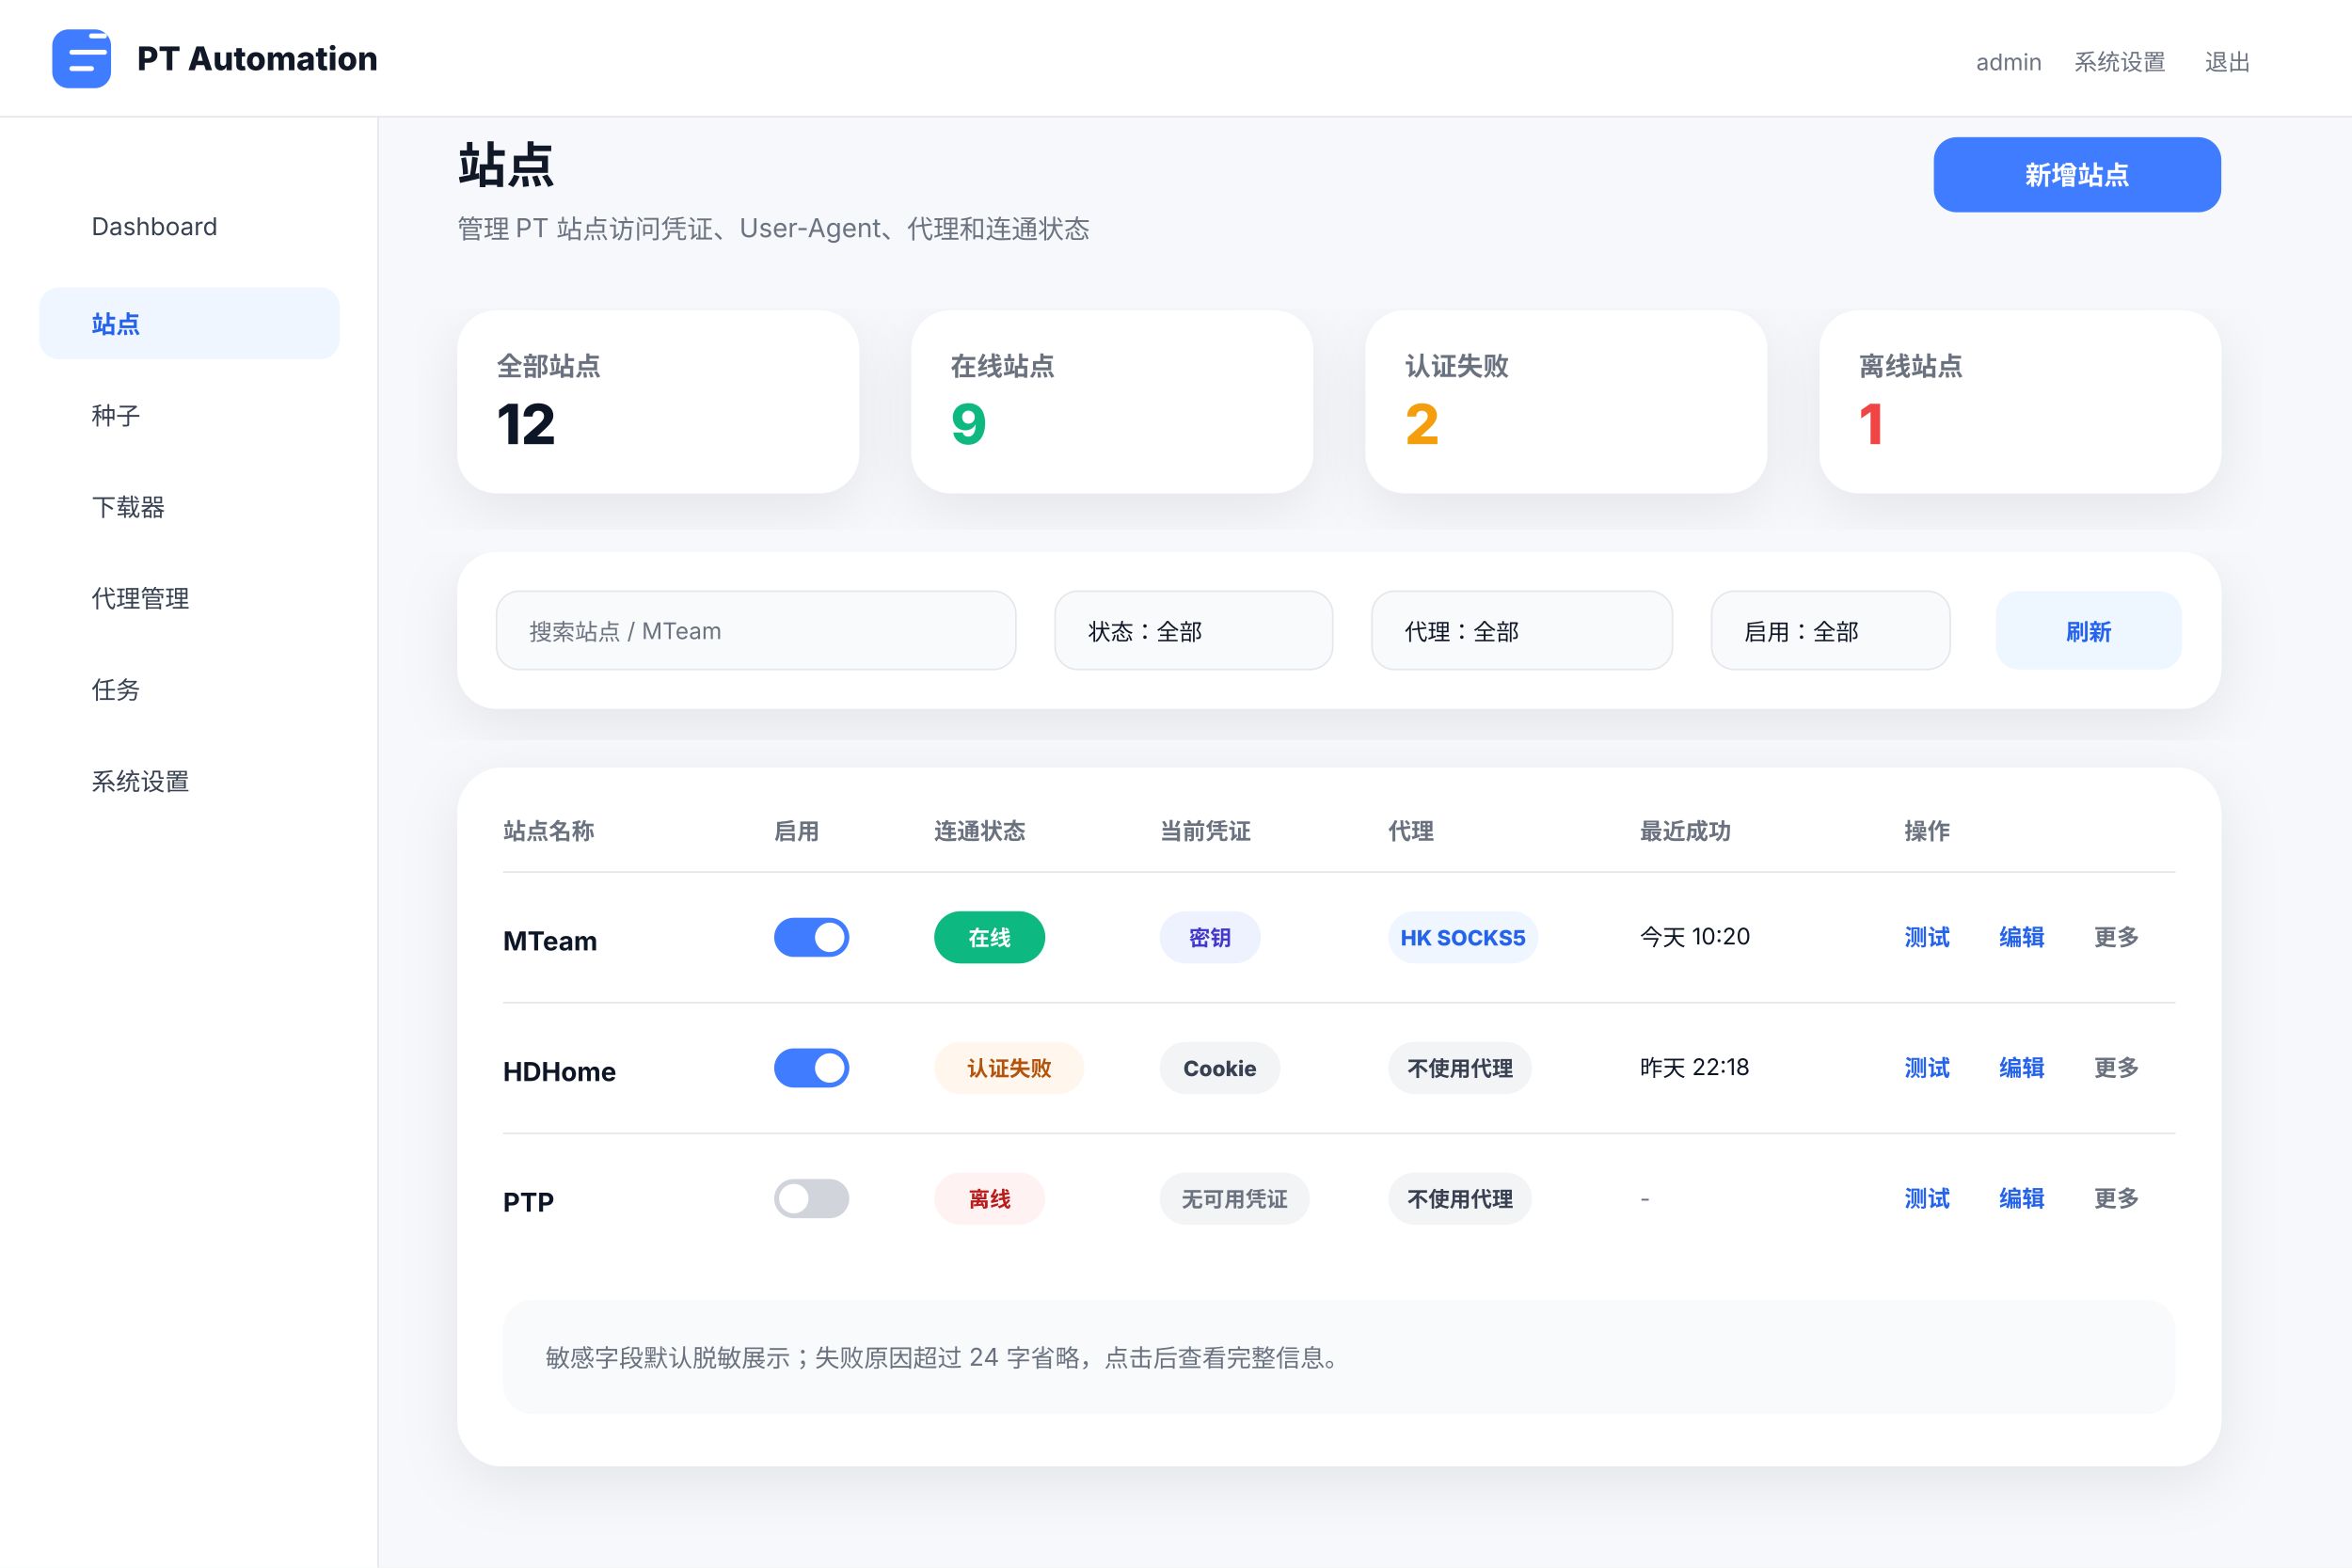
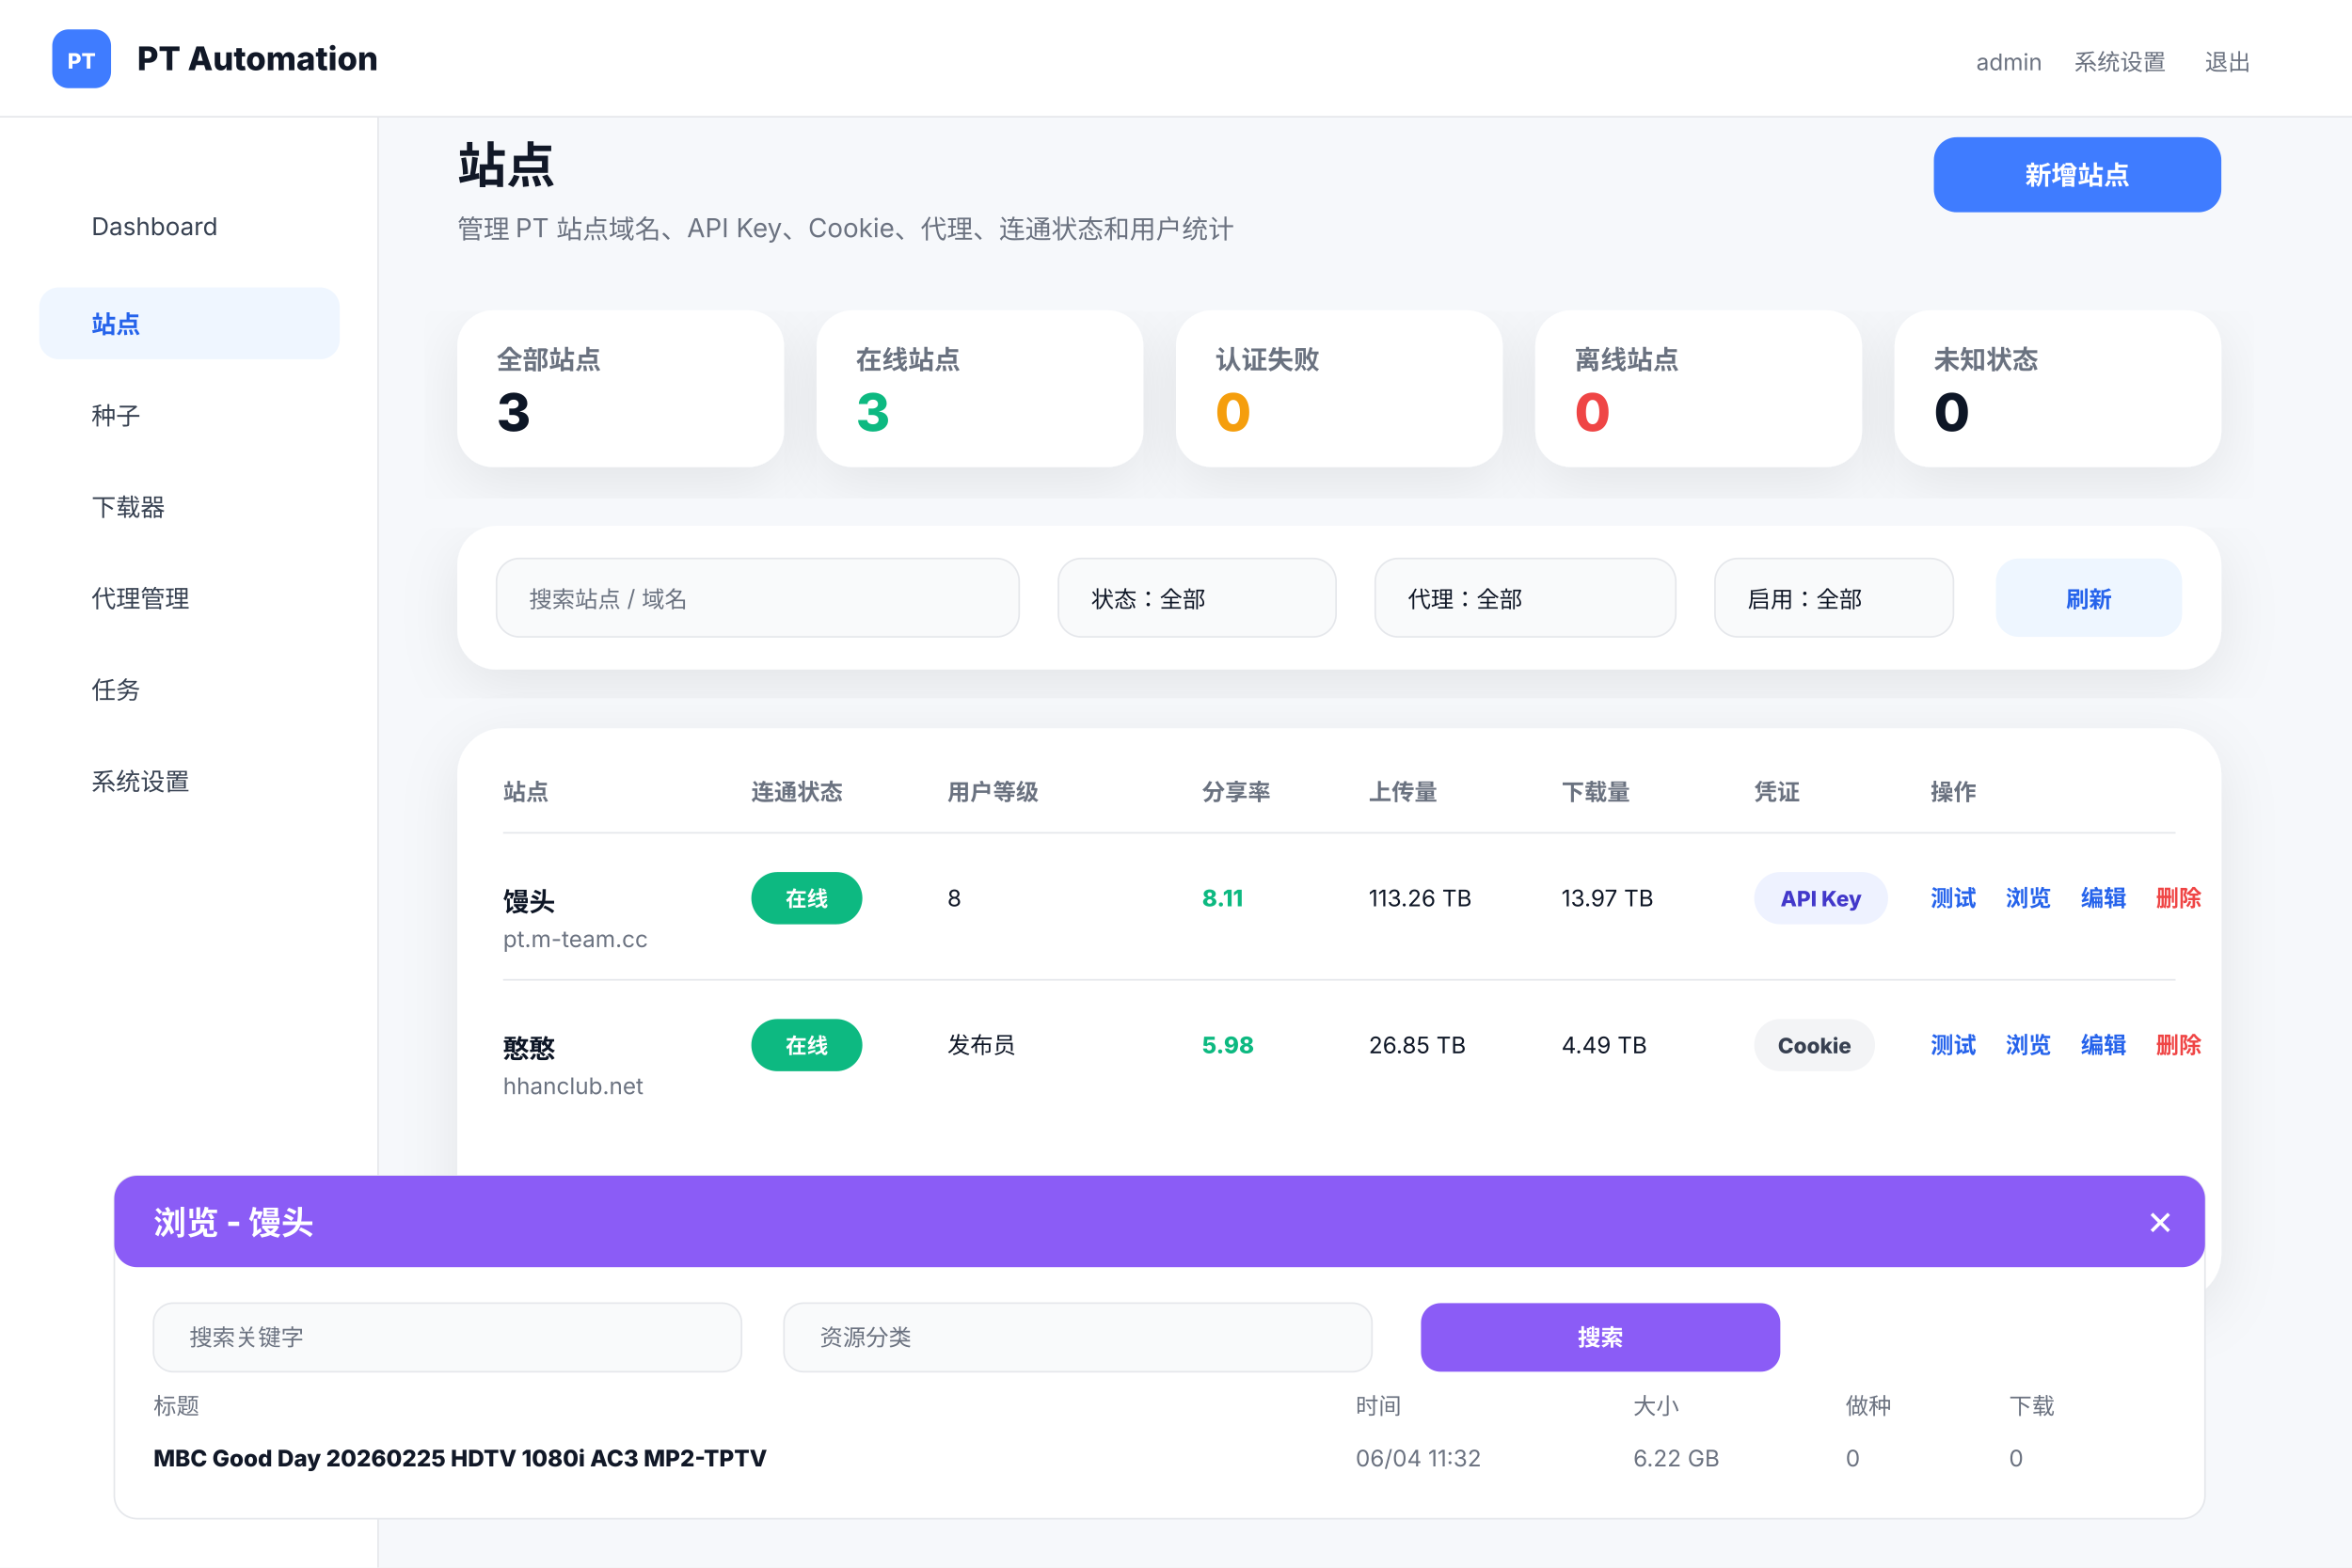
<svg xmlns="http://www.w3.org/2000/svg" width="1440" height="960" viewBox="0 0 1440 960" fill="none">
  <defs>
    <filter id="card" x="-10%" y="-10%" width="120%" height="130%">
      <feDropShadow dx="0" dy="10" stdDeviation="18" flood-color="#111827" flood-opacity="0.08" />
    </filter>
    <style>.t{font-family:Inter,Arial,sans-serif}.dark{fill:#111827}.muted{fill:#6b7280}.small{font-size:14px}.label{font-size:16px;font-weight:700}.h1{font-size:30px;font-weight:800}</style>
  </defs>
  <rect width="1440" height="960" fill="#f6f8fb" />
  <rect width="1440" height="72" fill="#fff" />
  <rect y="71" width="1440" height="1" fill="#e5e7eb" />
  <rect x="32" y="18" width="36" height="36" rx="10" fill="#3f7cff" />
-   <path d="M44 42h12M44 32h20M56 22h8" stroke="#fff" stroke-width="3" stroke-linecap="round" />
+   <text x="50" y="42" text-anchor="middle" fill="#fff" class="t" font-size="13" font-weight="800">PT</text>
  <text x="84" y="43" class="t dark" font-size="20" font-weight="800">PT Automation</text>
  <text x="1210" y="43" class="t muted small">admin</text>
  <text x="1270" y="43" class="t muted small">系统设置</text>
  <text x="1350" y="43" class="t muted small">退出</text>
  <rect x="0" y="72" width="232" height="888" fill="#fff" />
  <rect x="231" y="72" width="1" height="888" fill="#e5e7eb" />
  <g class="t" font-size="15">
    <text x="56" y="144" fill="#374151">Dashboard</text>
    <rect x="24" y="176" width="184" height="44" rx="12" fill="#eff6ff" />
    <text x="56" y="204" fill="#2563eb" font-weight="800">站点</text>
    <text x="56" y="260" fill="#374151">种子</text>
    <text x="56" y="316" fill="#374151">下载器</text>
    <text x="56" y="372" fill="#374151">代理管理</text>
    <text x="56" y="428" fill="#374151">任务</text>
    <text x="56" y="484" fill="#374151">系统设置</text>
  </g>
  <g transform="translate(280 112)">
    <text x="0" y="0" class="t dark h1">站点</text>
-     <text x="0" y="34" class="t muted" font-size="16">管理 PT 站点访问凭证、User-Agent、代理和连通状态</text>
+     <text x="0" y="34" class="t muted" font-size="16">管理 PT 站点域名、API Key、Cookie、代理、连通状态和用户统计</text>
    <rect x="904" y="-28" width="176" height="46" rx="14" fill="#3f7cff" />
    <text x="992" y="1" text-anchor="middle" class="t" fill="#fff" font-size="16" font-weight="800">新增站点</text>
    <g transform="translate(0 78)" filter="url(#card)">
-       <rect width="246" height="112" rx="24" fill="#fff" />
-       <text x="24" y="40" class="t muted label">全部站点</text>
-       <text x="24" y="82" class="t dark" font-size="34" font-weight="800">12</text>
+       <rect width="200" height="96" rx="22" fill="#fff" />
+       <text x="24" y="36" class="t muted label">全部站点</text>
+       <text x="24" y="74" class="t dark" font-size="32" font-weight="800">3</text>
    </g>
-     <g transform="translate(278 78)" filter="url(#card)">
-       <rect width="246" height="112" rx="24" fill="#fff" />
-       <text x="24" y="40" class="t muted label">在线站点</text>
-       <text x="24" y="82" fill="#10b981" class="t" font-size="34" font-weight="800">9</text>
+     <g transform="translate(220 78)" filter="url(#card)">
+       <rect width="200" height="96" rx="22" fill="#fff" />
+       <text x="24" y="36" class="t muted label">在线站点</text>
+       <text x="24" y="74" fill="#10b981" class="t" font-size="32" font-weight="800">3</text>
    </g>
-     <g transform="translate(556 78)" filter="url(#card)">
-       <rect width="246" height="112" rx="24" fill="#fff" />
-       <text x="24" y="40" class="t muted label">认证失败</text>
-       <text x="24" y="82" fill="#f59e0b" class="t" font-size="34" font-weight="800">2</text>
+     <g transform="translate(440 78)" filter="url(#card)">
+       <rect width="200" height="96" rx="22" fill="#fff" />
+       <text x="24" y="36" class="t muted label">认证失败</text>
+       <text x="24" y="74" fill="#f59e0b" class="t" font-size="32" font-weight="800">0</text>
    </g>
-     <g transform="translate(834 78)" filter="url(#card)">
-       <rect width="246" height="112" rx="24" fill="#fff" />
-       <text x="24" y="40" class="t muted label">离线站点</text>
-       <text x="24" y="82" fill="#ef4444" class="t" font-size="34" font-weight="800">1</text>
+     <g transform="translate(660 78)" filter="url(#card)">
+       <rect width="200" height="96" rx="22" fill="#fff" />
+       <text x="24" y="36" class="t muted label">离线站点</text>
+       <text x="24" y="74" fill="#ef4444" class="t" font-size="32" font-weight="800">0</text>
    </g>
-     <g transform="translate(0 226)" filter="url(#card)">
-       <rect width="1080" height="96" rx="24" fill="#fff" />
-       <rect x="24" y="24" width="318" height="48" rx="14" fill="#f9fafb" stroke="#e5e7eb" />
-       <text x="44" y="54" class="t muted small">搜索站点 / MTeam</text>
-       <rect x="366" y="24" width="170" height="48" rx="14" fill="#f9fafb" stroke="#e5e7eb" />
-       <text x="386" y="54" class="t dark small">状态：全部</text>
-       <rect x="560" y="24" width="184" height="48" rx="14" fill="#f9fafb" stroke="#e5e7eb" />
-       <text x="580" y="54" class="t dark small">代理：全部</text>
-       <rect x="768" y="24" width="146" height="48" rx="14" fill="#f9fafb" stroke="#e5e7eb" />
-       <text x="788" y="54" class="t dark small">启用：全部</text>
-       <rect x="942" y="24" width="114" height="48" rx="14" fill="#eef6ff" />
-       <text x="999" y="54" text-anchor="middle" fill="#2563eb" class="t small" font-weight="800">刷新</text>
+     <g transform="translate(880 78)" filter="url(#card)">
+       <rect width="200" height="96" rx="22" fill="#fff" />
+       <text x="24" y="36" class="t muted label">未知状态</text>
+       <text x="24" y="74" class="t dark" font-size="32" font-weight="800">0</text>
    </g>
-     <g transform="translate(0 358)" filter="url(#card)">
-       <rect width="1080" height="428" rx="28" fill="#fff" />
-       <text x="28" y="44" class="t muted small" font-weight="800">站点名称</text>
-       <text x="194" y="44" class="t muted small" font-weight="800">启用</text>
-       <text x="292" y="44" class="t muted small" font-weight="800">连通状态</text>
-       <text x="430" y="44" class="t muted small" font-weight="800">当前凭证</text>
-       <text x="570" y="44" class="t muted small" font-weight="800">代理</text>
-       <text x="724" y="44" class="t muted small" font-weight="800">最近成功</text>
-       <text x="886" y="44" class="t muted small" font-weight="800">操作</text>
+     <g transform="translate(0 210)" filter="url(#card)">
+       <rect width="1080" height="88" rx="24" fill="#fff" />
+       <rect x="24" y="20" width="320" height="48" rx="14" fill="#f9fafb" stroke="#e5e7eb" />
+       <text x="44" y="50" class="t muted small">搜索站点 / 域名</text>
+       <rect x="368" y="20" width="170" height="48" rx="14" fill="#f9fafb" stroke="#e5e7eb" />
+       <text x="388" y="50" class="t dark small">状态：全部</text>
+       <rect x="562" y="20" width="184" height="48" rx="14" fill="#f9fafb" stroke="#e5e7eb" />
+       <text x="582" y="50" class="t dark small">代理：全部</text>
+       <rect x="770" y="20" width="146" height="48" rx="14" fill="#f9fafb" stroke="#e5e7eb" />
+       <text x="790" y="50" class="t dark small">启用：全部</text>
+       <rect x="942" y="20" width="114" height="48" rx="14" fill="#eef6ff" />
+       <text x="999" y="50" text-anchor="middle" fill="#2563eb" class="t small" font-weight="800">刷新</text>
+     </g>
+     <g transform="translate(0 334)" filter="url(#card)">
+       <rect width="1080" height="350" rx="28" fill="#fff" />
+       <text x="28" y="44" class="t muted small" font-weight="800">站点</text>
+       <text x="180" y="44" class="t muted small" font-weight="800">连通状态</text>
+       <text x="300" y="44" class="t muted small" font-weight="800">用户等级</text>
+       <text x="456" y="44" class="t muted small" font-weight="800">分享率</text>
+       <text x="558" y="44" class="t muted small" font-weight="800">上传量</text>
+       <text x="676" y="44" class="t muted small" font-weight="800">下载量</text>
+       <text x="794" y="44" class="t muted small" font-weight="800">凭证</text>
+       <text x="902" y="44" class="t muted small" font-weight="800">操作</text>
      <line x1="28" y1="64" x2="1052" y2="64" stroke="#e5e7eb" />
-       <text x="28" y="112" class="t dark label">MTeam</text>
-       <rect x="194" y="92" width="46" height="24" rx="12" fill="#3f7cff" />
-       <circle cx="228" cy="104" r="9" fill="#fff" />
-       <rect x="292" y="88" width="68" height="32" rx="16" fill="#10b981" />
-       <text x="326" y="109" text-anchor="middle" class="t" fill="#fff" font-size="13" font-weight="800">在线</text>
-       <rect x="430" y="88" width="62" height="32" rx="16" fill="#eef2ff" />
-       <text x="461" y="109" text-anchor="middle" fill="#4338ca" class="t" font-size="13" font-weight="800">密钥</text>
-       <rect x="570" y="88" width="92" height="32" rx="16" fill="#eff6ff" />
-       <text x="616" y="109" text-anchor="middle" fill="#2563eb" class="t" font-size="13" font-weight="800">HK SOCKS5</text>
-       <text x="724" y="109" class="t dark small">今天 10:20</text>
-       <text x="886" y="109" fill="#2563eb" class="t small" font-weight="800">测试</text>
-       <text x="944" y="109" fill="#2563eb" class="t small" font-weight="800">编辑</text>
-       <text x="1002" y="109" fill="#6b7280" class="t small" font-weight="800">更多</text>
-       <line x1="28" y1="144" x2="1052" y2="144" stroke="#e5e7eb" />
-       <text x="28" y="192" class="t dark label">HDHome</text>
-       <rect x="194" y="172" width="46" height="24" rx="12" fill="#3f7cff" />
-       <circle cx="228" cy="184" r="9" fill="#fff" />
-       <rect x="292" y="168" width="92" height="32" rx="16" fill="#fff7ed" />
-       <text x="338" y="189" text-anchor="middle" fill="#b45309" class="t" font-size="13" font-weight="800">认证失败</text>
-       <rect x="430" y="168" width="74" height="32" rx="16" fill="#f3f4f6" />
-       <text x="467" y="189" text-anchor="middle" fill="#374151" class="t" font-size="13" font-weight="800">Cookie</text>
-       <rect x="570" y="168" width="88" height="32" rx="16" fill="#f3f4f6" />
-       <text x="614" y="189" text-anchor="middle" fill="#374151" class="t" font-size="13" font-weight="800">不使用代理</text>
-       <text x="724" y="189" class="t dark small">昨天 22:18</text>
-       <text x="886" y="189" fill="#2563eb" class="t small" font-weight="800">测试</text>
-       <text x="944" y="189" fill="#2563eb" class="t small" font-weight="800">编辑</text>
-       <text x="1002" y="189" fill="#6b7280" class="t small" font-weight="800">更多</text>
-       <line x1="28" y1="224" x2="1052" y2="224" stroke="#e5e7eb" />
-       <text x="28" y="272" class="t dark label">PTP</text>
-       <rect x="194" y="252" width="46" height="24" rx="12" fill="#d1d5db" />
-       <circle cx="206" cy="264" r="9" fill="#fff" />
-       <rect x="292" y="248" width="68" height="32" rx="16" fill="#fef2f2" />
-       <text x="326" y="269" text-anchor="middle" fill="#b91c1c" class="t" font-size="13" font-weight="800">离线</text>
-       <rect x="430" y="248" width="92" height="32" rx="16" fill="#f3f4f6" />
-       <text x="476" y="269" text-anchor="middle" fill="#6b7280" class="t" font-size="13" font-weight="800">无可用凭证</text>
-       <rect x="570" y="248" width="88" height="32" rx="16" fill="#f3f4f6" />
-       <text x="614" y="269" text-anchor="middle" fill="#374151" class="t" font-size="13" font-weight="800">不使用代理</text>
-       <text x="724" y="269" class="t muted small">-</text>
-       <text x="886" y="269" fill="#2563eb" class="t small" font-weight="800">测试</text>
-       <text x="944" y="269" fill="#2563eb" class="t small" font-weight="800">编辑</text>
-       <text x="1002" y="269" fill="#6b7280" class="t small" font-weight="800">更多</text>
-       <rect x="28" y="326" width="1024" height="70" rx="18" fill="#f8fafc" />
-       <text x="54" y="367" class="t muted" font-size="15">敏感字段默认脱敏展示；失败原因超过 24 字省略，点击后查看完整信息。</text>
+       <text x="28" y="112" class="t dark label">馒头</text>
+       <text x="28" y="134" class="t muted small">pt.m-team.cc</text>
+       <rect x="180" y="88" width="68" height="32" rx="16" fill="#10b981" />
+       <text x="214" y="109" text-anchor="middle" class="t" fill="#fff" font-size="13" font-weight="800">在线</text>
+       <text x="300" y="109" class="t dark small">8</text>
+       <text x="456" y="109" fill="#10b981" class="t small" font-weight="800">8.11</text>
+       <text x="558" y="109" class="t dark small">113.26 TB</text>
+       <text x="676" y="109" class="t dark small">13.97 TB</text>
+       <rect x="794" y="88" width="82" height="32" rx="16" fill="#eef2ff" />
+       <text x="835" y="109" text-anchor="middle" fill="#4338ca" class="t" font-size="13" font-weight="800">API Key</text>
+       <text x="902" y="109" fill="#2563eb" class="t small" font-weight="800">测试</text>
+       <text x="948" y="109" fill="#2563eb" class="t small" font-weight="800">浏览</text>
+       <text x="994" y="109" fill="#2563eb" class="t small" font-weight="800">编辑</text>
+       <text x="1040" y="109" fill="#ef4444" class="t small" font-weight="800">删除</text>
+       <line x1="28" y1="154" x2="1052" y2="154" stroke="#e5e7eb" />
+       <text x="28" y="202" class="t dark label">憨憨</text>
+       <text x="28" y="224" class="t muted small">hhanclub.net</text>
+       <rect x="180" y="178" width="68" height="32" rx="16" fill="#10b981" />
+       <text x="214" y="199" text-anchor="middle" class="t" fill="#fff" font-size="13" font-weight="800">在线</text>
+       <text x="300" y="199" class="t dark small">发布员</text>
+       <text x="456" y="199" fill="#10b981" class="t small" font-weight="800">5.98</text>
+       <text x="558" y="199" class="t dark small">26.85 TB</text>
+       <text x="676" y="199" class="t dark small">4.49 TB</text>
+       <rect x="794" y="178" width="74" height="32" rx="16" fill="#f3f4f6" />
+       <text x="831" y="199" text-anchor="middle" fill="#374151" class="t" font-size="13" font-weight="800">Cookie</text>
+       <text x="902" y="199" fill="#2563eb" class="t small" font-weight="800">测试</text>
+       <text x="948" y="199" fill="#2563eb" class="t small" font-weight="800">浏览</text>
+       <text x="994" y="199" fill="#2563eb" class="t small" font-weight="800">编辑</text>
+       <text x="1040" y="199" fill="#ef4444" class="t small" font-weight="800">删除</text>
    </g>
  </g>
+   <g transform="translate(70 720)">
+     <rect width="1280" height="210" rx="14" fill="#fff" stroke="#e5e7eb" />
+     <rect width="1280" height="56" rx="14" fill="#8b5cf6" />
+     <text x="24" y="36" fill="#fff" class="t" font-size="20" font-weight="800">浏览 - 馒头</text>
+     <text x="1244" y="36" fill="#fff" class="t" font-size="26">×</text>
+     <rect x="24" y="78" width="360" height="42" rx="12" fill="#f9fafb" stroke="#e5e7eb" />
+     <text x="46" y="104" class="t muted small">搜索关键字</text>
+     <rect x="410" y="78" width="360" height="42" rx="12" fill="#f9fafb" stroke="#e5e7eb" />
+     <text x="432" y="104" class="t muted small">资源分类</text>
+     <rect x="800" y="78" width="220" height="42" rx="12" fill="#8b5cf6" />
+     <text x="910" y="104" text-anchor="middle" fill="#fff" class="t small" font-weight="800">搜索</text>
+     <text x="24" y="146" class="t muted small">标题</text>
+     <text x="760" y="146" class="t muted small">时间</text>
+     <text x="930" y="146" class="t muted small">大小</text>
+     <text x="1060" y="146" class="t muted small">做种</text>
+     <text x="1160" y="146" class="t muted small">下载</text>
+     <text x="24" y="178" class="t dark small" font-weight="800">MBC Good Day 20260225 HDTV 1080i AC3 MP2-TPTV</text>
+     <text x="760" y="178" class="t muted small">06/04 11:32</text>
+     <text x="930" y="178" class="t muted small">6.22 GB</text>
+     <text x="1060" y="178" class="t muted small">0</text>
+     <text x="1160" y="178" class="t muted small">0</text>
+   </g>
</svg>
